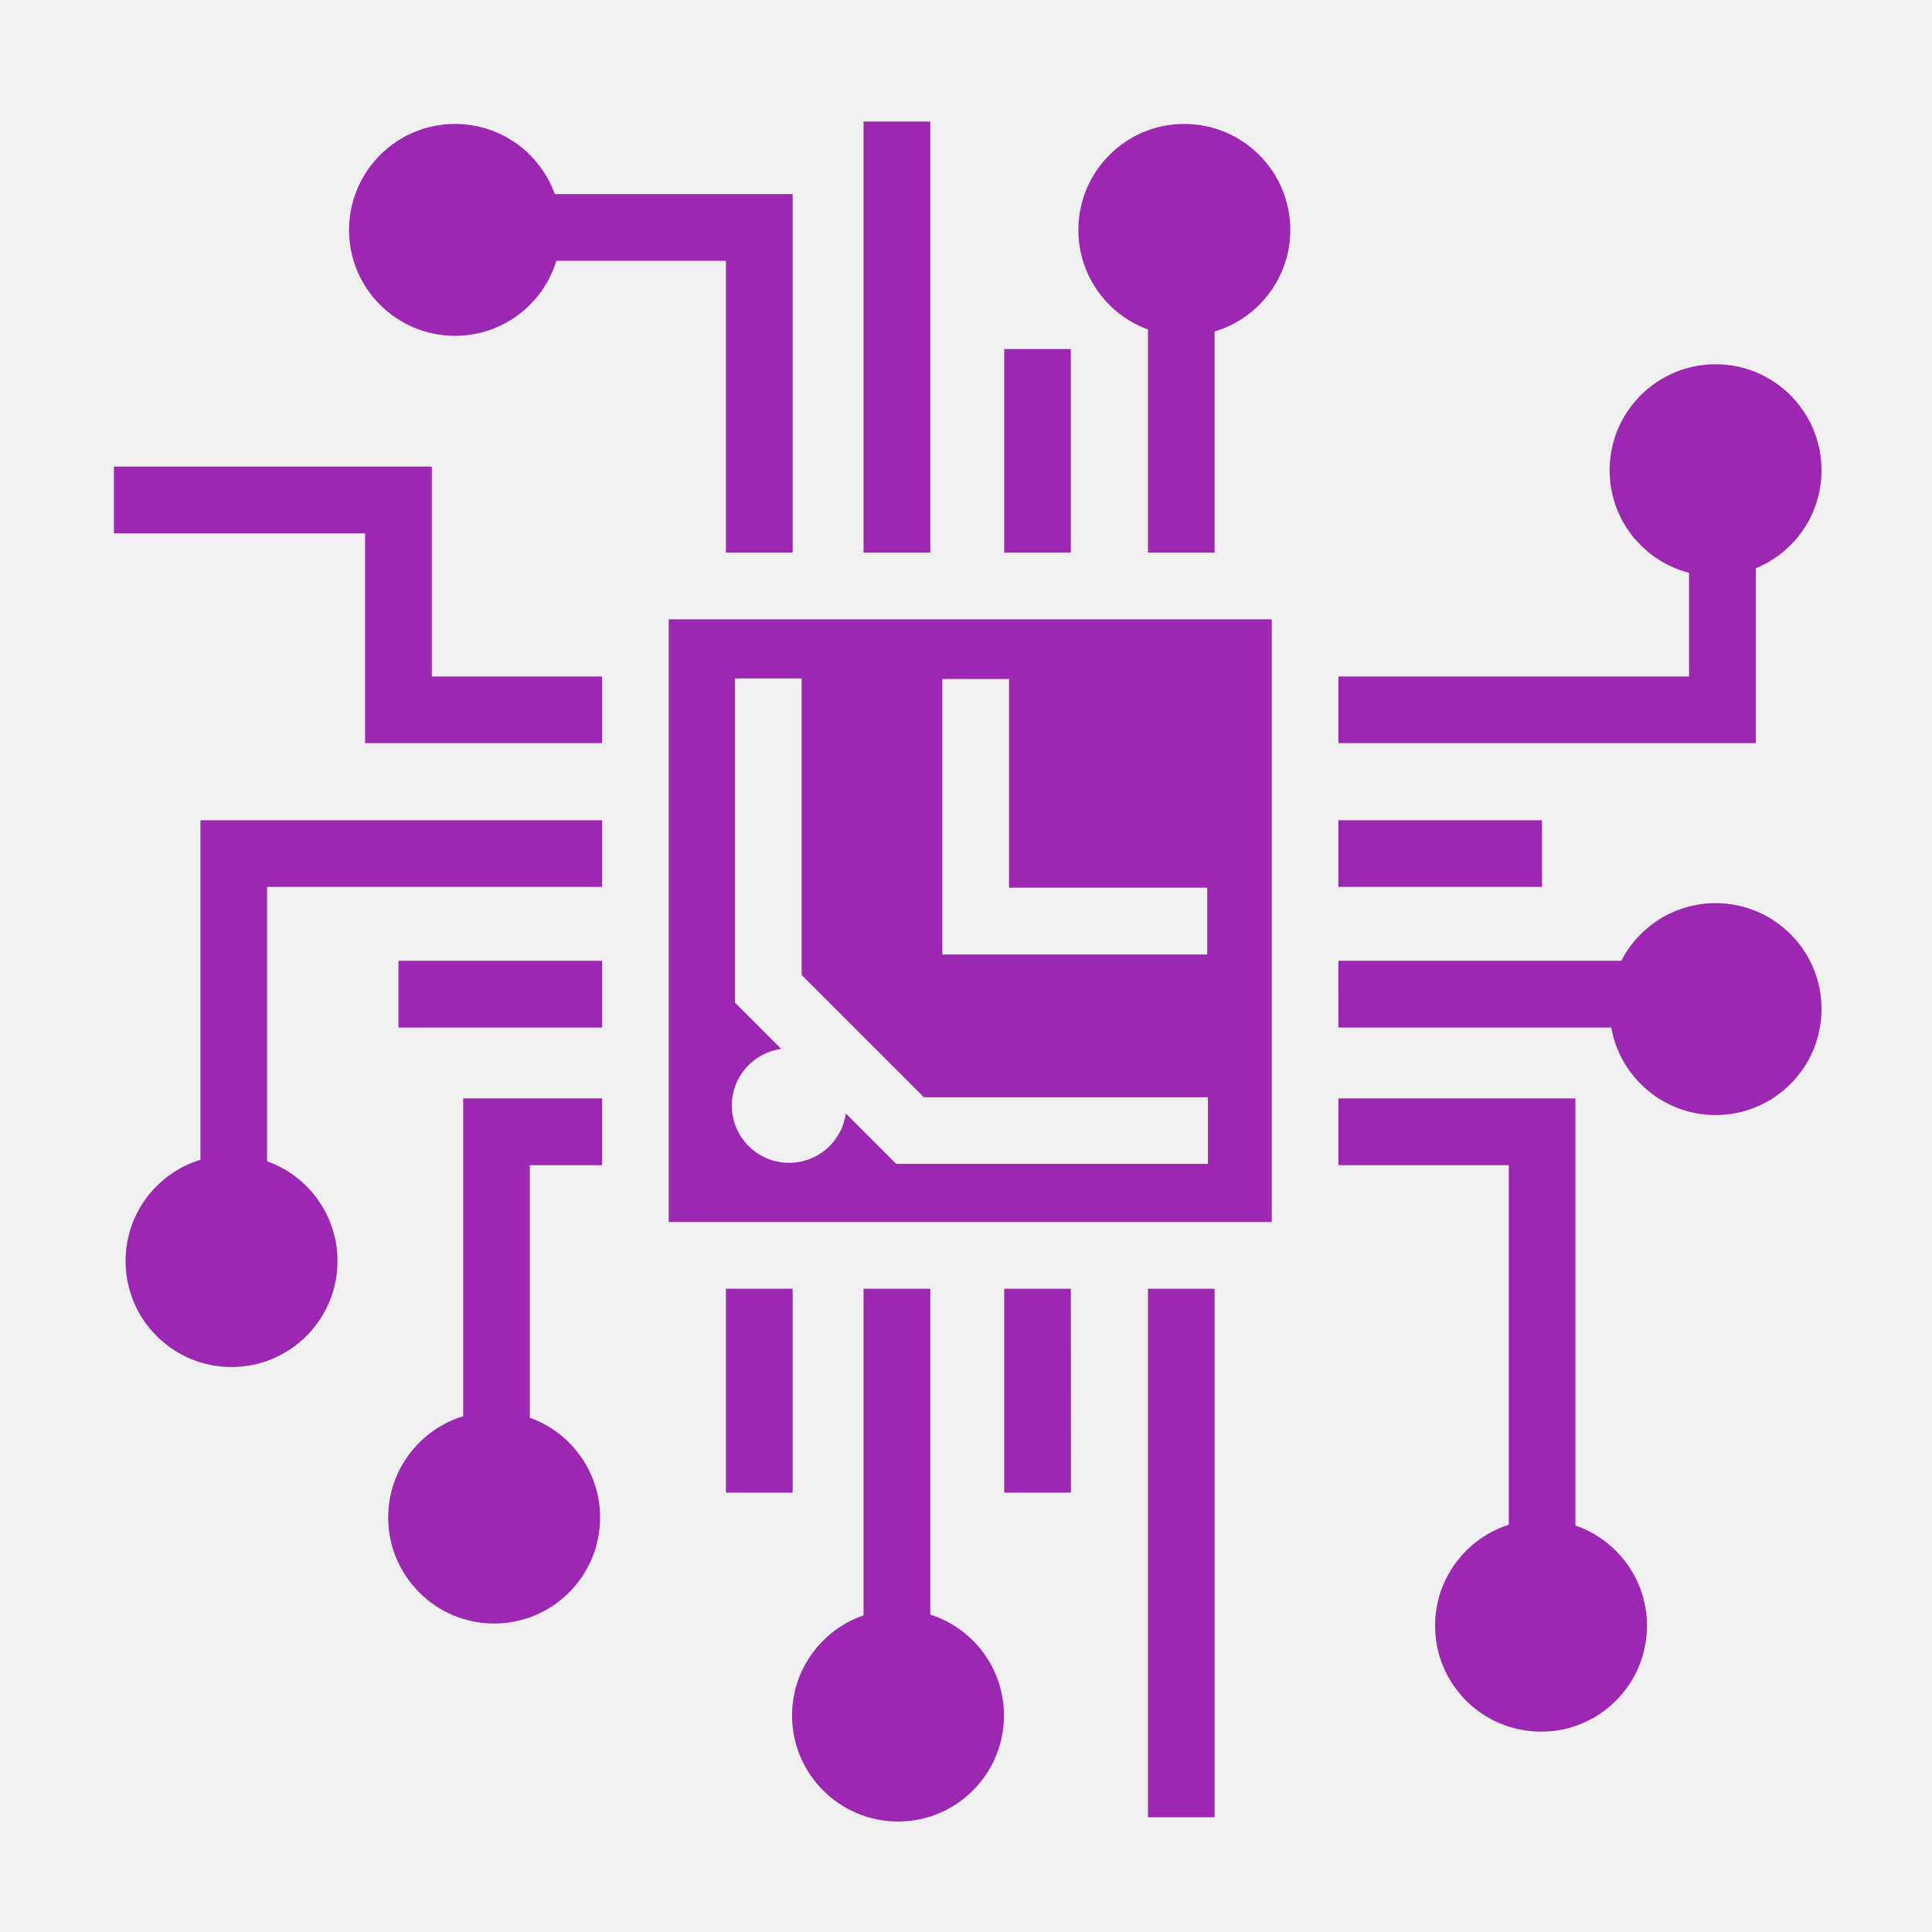
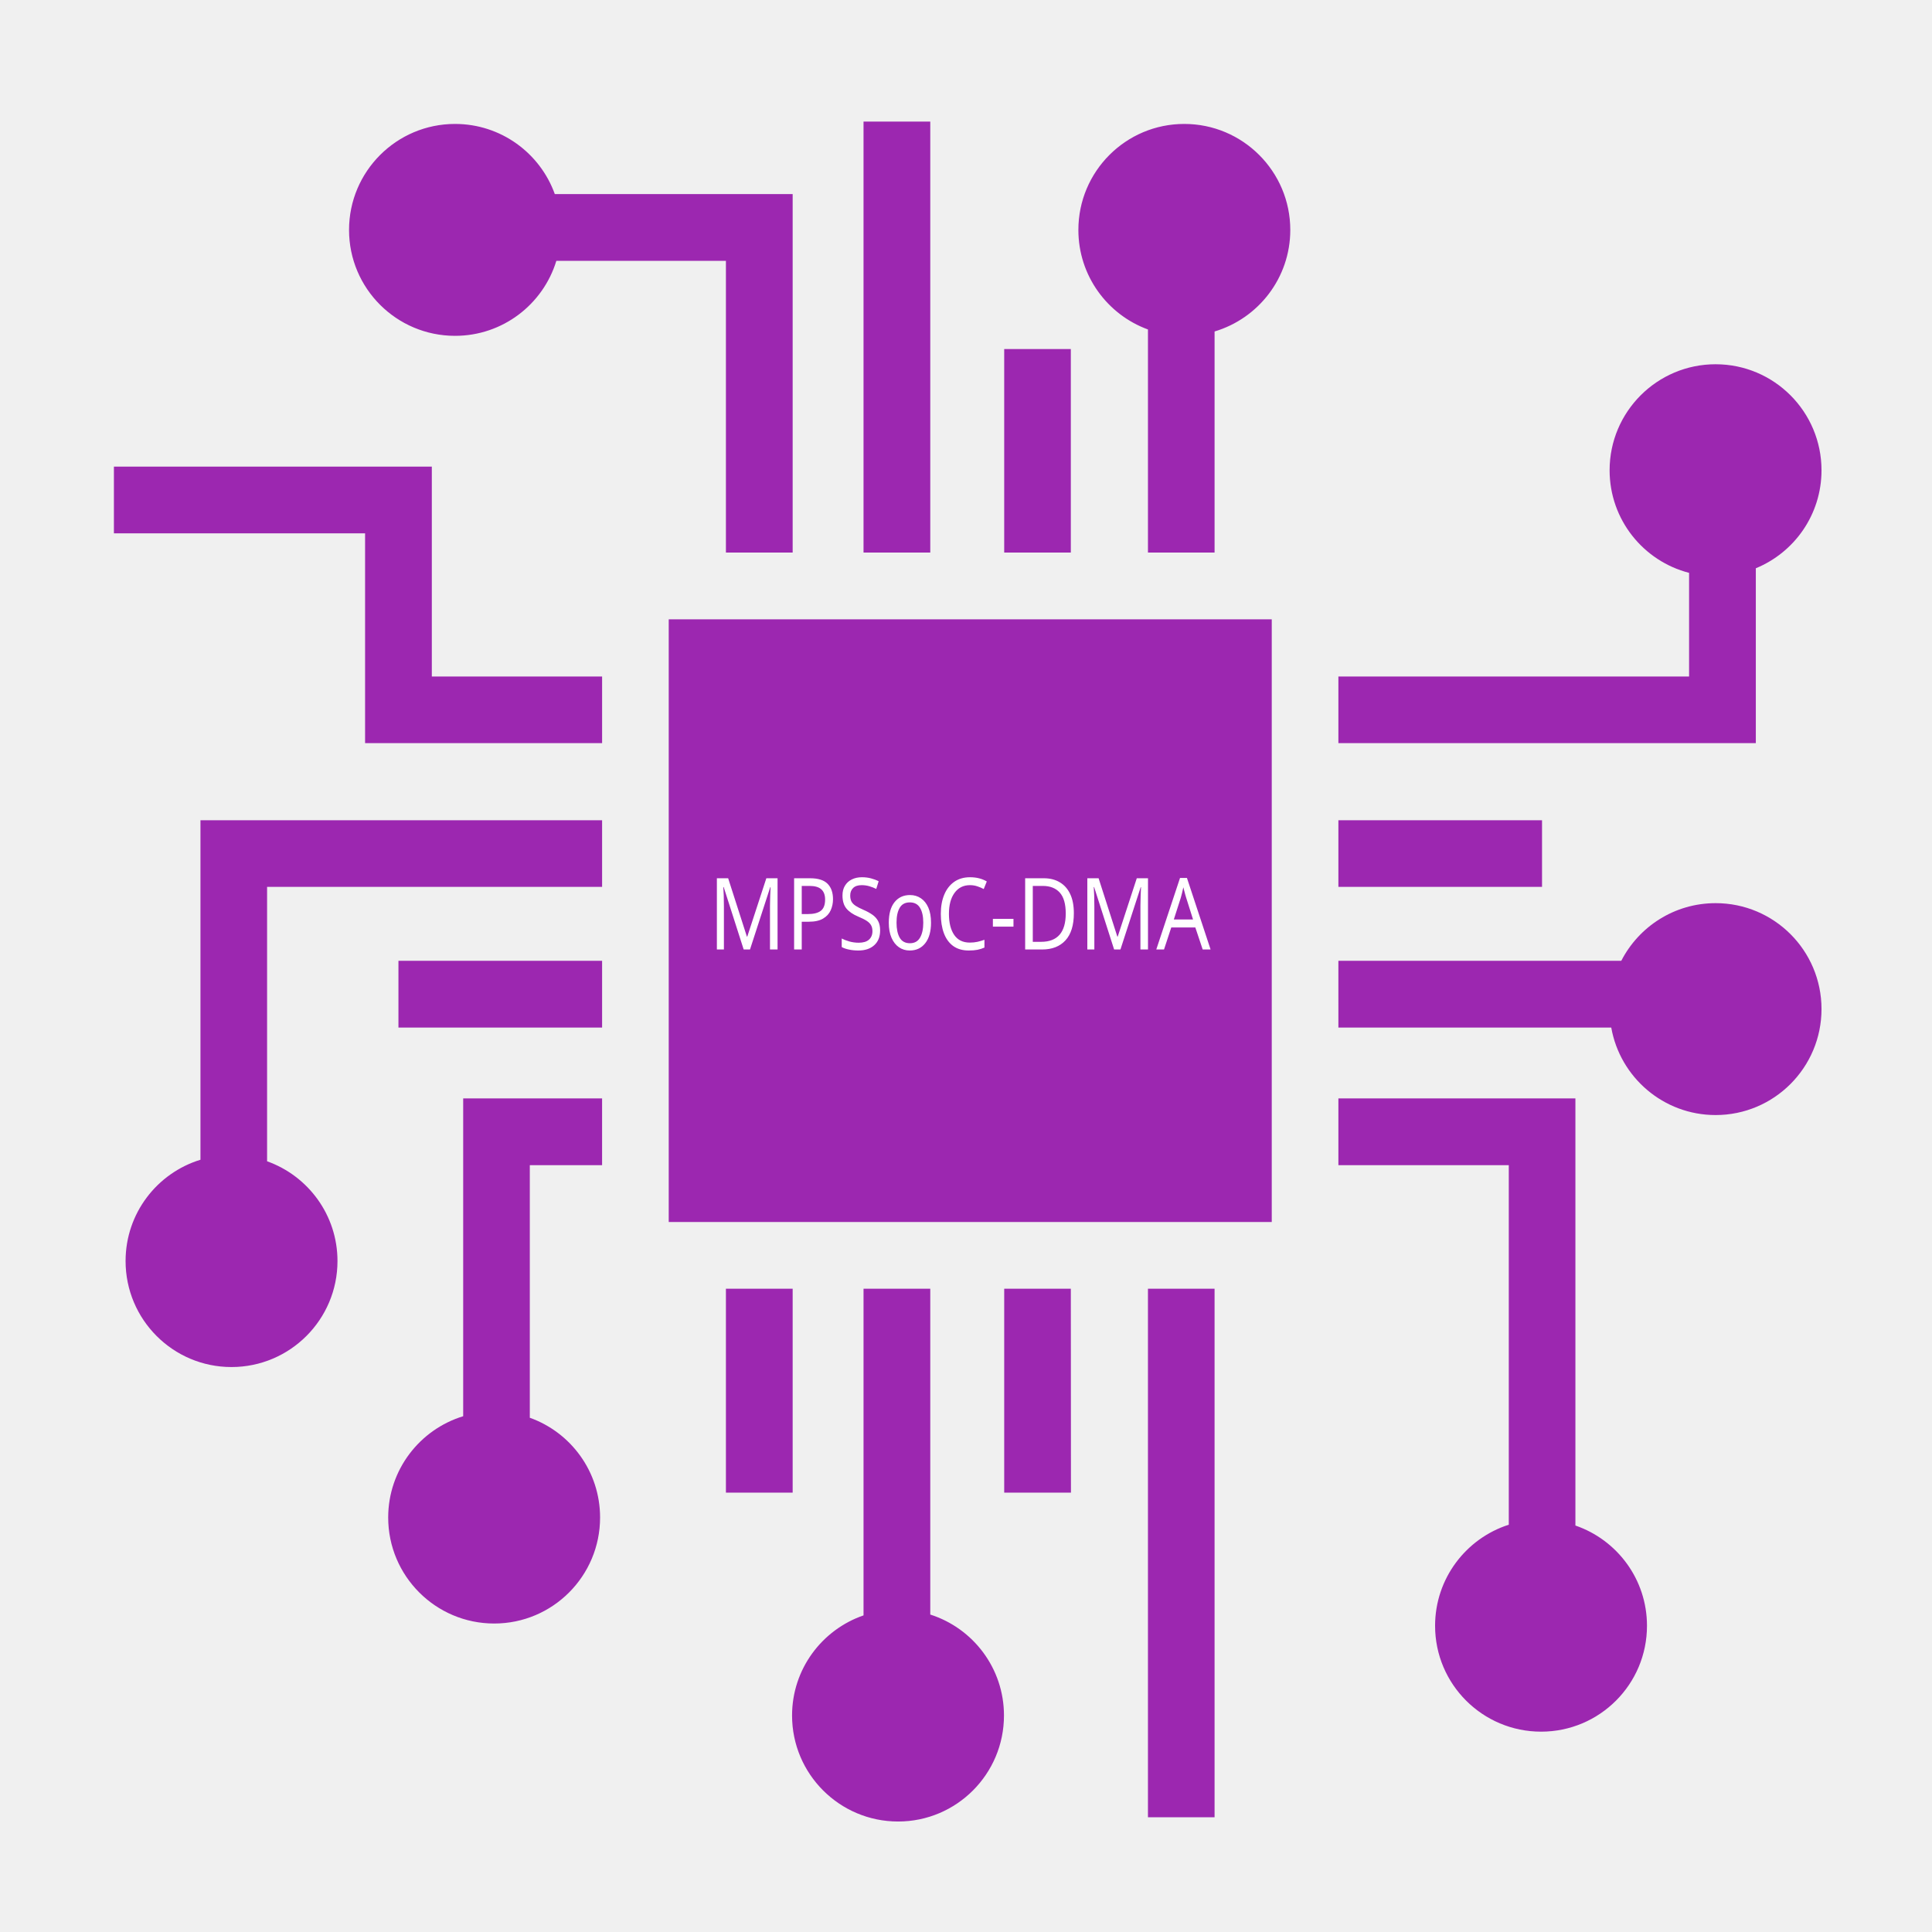
- <svg xmlns="http://www.w3.org/2000/svg" viewBox="0 0 512 512" style="height: 512px; width: 512px;">
-   <path d="M0 0h512v512H0z" fill="#7c2828" fill-opacity="0" />
-   <g class="" transform="translate(0,0)" style="touch-action: none;">
-     <path d="M228.844 32.22v114.218h17.687V32.218h-17.686zm-108.25.624c-15.507 0-28.094 12.586-28.094 28.093C92.5 76.444 105.087 89 120.594 89c12.655 0 23.34-8.372 26.844-19.875h44.937v77.313h17.688v-95H147.03c-3.888-10.837-14.262-18.593-26.436-18.593zm193.25 0c-15.507 0-28.063 12.586-28.063 28.093 0 12.124 7.677 22.45 18.44 26.376v59.124h17.655V87.844c11.596-3.452 20.063-14.193 20.063-26.906 0-15.508-12.587-28.094-28.094-28.094zM266.124 92.5v53.938h17.657V92.5h-17.655zm188.532 4.03c-15.507 0-28.094 12.588-28.094 28.095 0 13.083 8.948 24.074 21.063 27.188v27.468h-92.938v17.657h110.624v-46.342c10.223-4.192 17.407-14.233 17.407-25.97 0-15.507-12.557-28.094-28.064-28.094zM30.187 123.657v17.688H96.75v55.594h62.814V179.28h-45.126v-55.624h-84.25zm147.032 40.47v159.718h159.81v-159.72H177.22zm17.56 15.655h17.657v78.595l32.407 32.406h75.28v17.658H237.5l-2.594-2.594-10.75-10.75c-1.033 7.385-7.36 13.062-15.03 13.062-8.392 0-15.19-6.796-15.19-15.187 0-7.682 5.696-13.98 13.095-15l-9.655-9.658-2.594-2.593V179.78zm54.94.157h17.686v55.313h52.53l.002 17.688H249.72v-73zM53.124 217.375V307.344c-11.49 3.512-19.844 14.198-19.844 26.844 0 15.505 12.557 28.093 28.064 28.093s28.093-12.587 28.093-28.092c0-12.195-7.79-22.564-18.656-26.438v-72.72h88.782v-17.655H53.124zm301.563 0v17.656h53.968v-17.655h-53.97zm99.968 21.97c-10.898 0-20.342 6.21-25 15.28h-74.97l.002 17.688H427c2.325 13.168 13.824 23.187 27.656 23.187 15.507 0 28.063-12.588 28.063-28.094 0-15.507-12.557-28.062-28.064-28.062zm-349.062 15.28v17.688h53.97v-17.688h-53.97zm17.156 36.47v84.217c-11.498 3.513-19.875 14.2-19.875 26.844 0 15.506 12.587 28.094 28.094 28.094 15.506 0 28.06-12.588 28.06-28.094 0-12.194-7.766-22.564-18.624-26.437v-66.94h19.156v-17.686H122.75zm231.938 0v17.686h45.156v95.283c-11.323 3.624-19.53 14.26-19.53 26.78-.002 15.506 12.585 28.063 28.092 28.063 15.507 0 28.063-12.557 28.063-28.062 0-12.32-7.935-22.778-18.97-26.563V291.095h-62.814zM192.375 341.53v54.033h17.688V341.53h-17.688zm36.47 0v86.564c-11.013 3.794-18.94 14.233-18.94 26.53 0 15.506 12.588 28.095 28.095 28.095s28.063-12.59 28.063-28.095c0-12.53-8.203-23.14-19.532-26.75V341.53h-17.686zm37.28 0v54.033h17.688l-.032-54.032h-17.655zm38.094 0v140.064h17.655V341.53H304.22z" fill="#9c27b0" fill-opacity="1" />
+ <svg xmlns="http://www.w3.org/2000/svg" viewBox="0 0 512 512" style="height: 512px; width: 512px;" version="1.1" id="svg8">
+   <defs id="defs12" />
+   <path d="M0 0h512v512H0z" fill="#7c2828" fill-opacity="0" id="path2" />
+   <g class="" transform="translate(0,0)" style="touch-action: none;" id="g6">
+     <path d="m 228.844,32.22 v 114.218 h 17.687 V 32.218 h -17.686 z m -108.25,0.624 C 105.087,32.844 92.5,45.43 92.5,60.937 92.5,76.444 105.087,89 120.594,89 c 12.655,0 23.34,-8.372 26.844,-19.875 h 44.937 v 77.313 h 17.688 v -95 H 147.03 C 143.142,40.601 132.768,32.845 120.594,32.845 Z m 193.25,0 c -15.507,0 -28.063,12.586 -28.063,28.093 0,12.124 7.677,22.45 18.44,26.376 v 59.124 h 17.655 V 87.844 c 11.596,-3.452 20.063,-14.193 20.063,-26.906 0,-15.508 -12.587,-28.094 -28.094,-28.094 z M 266.124,92.5 v 53.938 h 17.657 V 92.5 h -17.655 z m 188.532,4.03 c -15.507,0 -28.094,12.588 -28.094,28.095 0,13.083 8.948,24.074 21.063,27.188 v 27.468 h -92.938 v 17.657 h 110.624 v -46.342 c 10.223,-4.192 17.407,-14.233 17.407,-25.97 0,-15.507 -12.557,-28.094 -28.064,-28.094 z M 30.187,123.657 v 17.688 H 96.75 v 55.594 h 62.814 V 179.28 h -45.126 v -55.624 h -84.25 z m 147.032,40.47 v 159.718 h 159.81 V 164.125 H 177.22 Z M 53.124,217.375 v 89.969 c -11.49,3.512 -19.844,14.198 -19.844,26.844 0,15.505 12.557,28.093 28.064,28.093 15.507,0 28.093,-12.587 28.093,-28.092 0,-12.195 -7.79,-22.564 -18.656,-26.438 v -72.72 h 88.782 V 217.376 H 53.124 Z m 301.563,0 v 17.656 h 53.968 v -17.655 h -53.97 z m 99.968,21.97 c -10.898,0 -20.342,6.21 -25,15.28 h -74.97 l 0.002,17.688 H 427 c 2.325,13.168 13.824,23.187 27.656,23.187 15.507,0 28.063,-12.588 28.063,-28.094 0,-15.507 -12.557,-28.062 -28.064,-28.062 z m -349.062,15.28 v 17.688 h 53.97 v -17.688 z m 17.156,36.47 v 84.217 c -11.498,3.513 -19.875,14.2 -19.875,26.844 0,15.506 12.587,28.094 28.094,28.094 15.506,0 28.06,-12.588 28.06,-28.094 0,-12.194 -7.766,-22.564 -18.624,-26.437 v -66.94 h 19.156 v -17.686 h -36.81 z m 231.938,0 v 17.686 h 45.156 v 95.283 c -11.323,3.624 -19.53,14.26 -19.53,26.78 -0.002,15.506 12.585,28.063 28.092,28.063 15.507,0 28.063,-12.557 28.063,-28.062 0,-12.32 -7.935,-22.778 -18.97,-26.563 V 291.095 H 354.684 Z M 192.375,341.53 v 54.033 h 17.688 V 341.53 Z m 36.47,0 v 86.564 c -11.013,3.794 -18.94,14.233 -18.94,26.53 0,15.506 12.588,28.095 28.095,28.095 15.507,0 28.063,-12.59 28.063,-28.095 0,-12.53 -8.203,-23.14 -19.532,-26.75 V 341.53 Z m 37.28,0 v 54.033 h 17.688 l -0.032,-54.032 h -17.655 z m 38.094,0 v 140.064 h 17.655 V 341.53 H 304.22 Z" id="path4" style="fill:#9c27b0;fill-opacity:1" />
+     <text xml:space="preserve" style="font-style:normal;font-weight:normal;font-size:36.643px;line-height:20;font-family:sans-serif;letter-spacing:0px;word-spacing:0px;fill:#000000;fill-opacity:1;stroke:none;stroke-width:0.916" x="203.268" y="232.459" id="text816" transform="scale(0.9238294,1.082451)">
+       <tspan id="tspan814" x="203.268" y="232.459" style="font-size:24.429px;fill:#ffffff;stroke-width:0.916">MPSoC-DMA</tspan>
+     </text>
  </g>
</svg>
